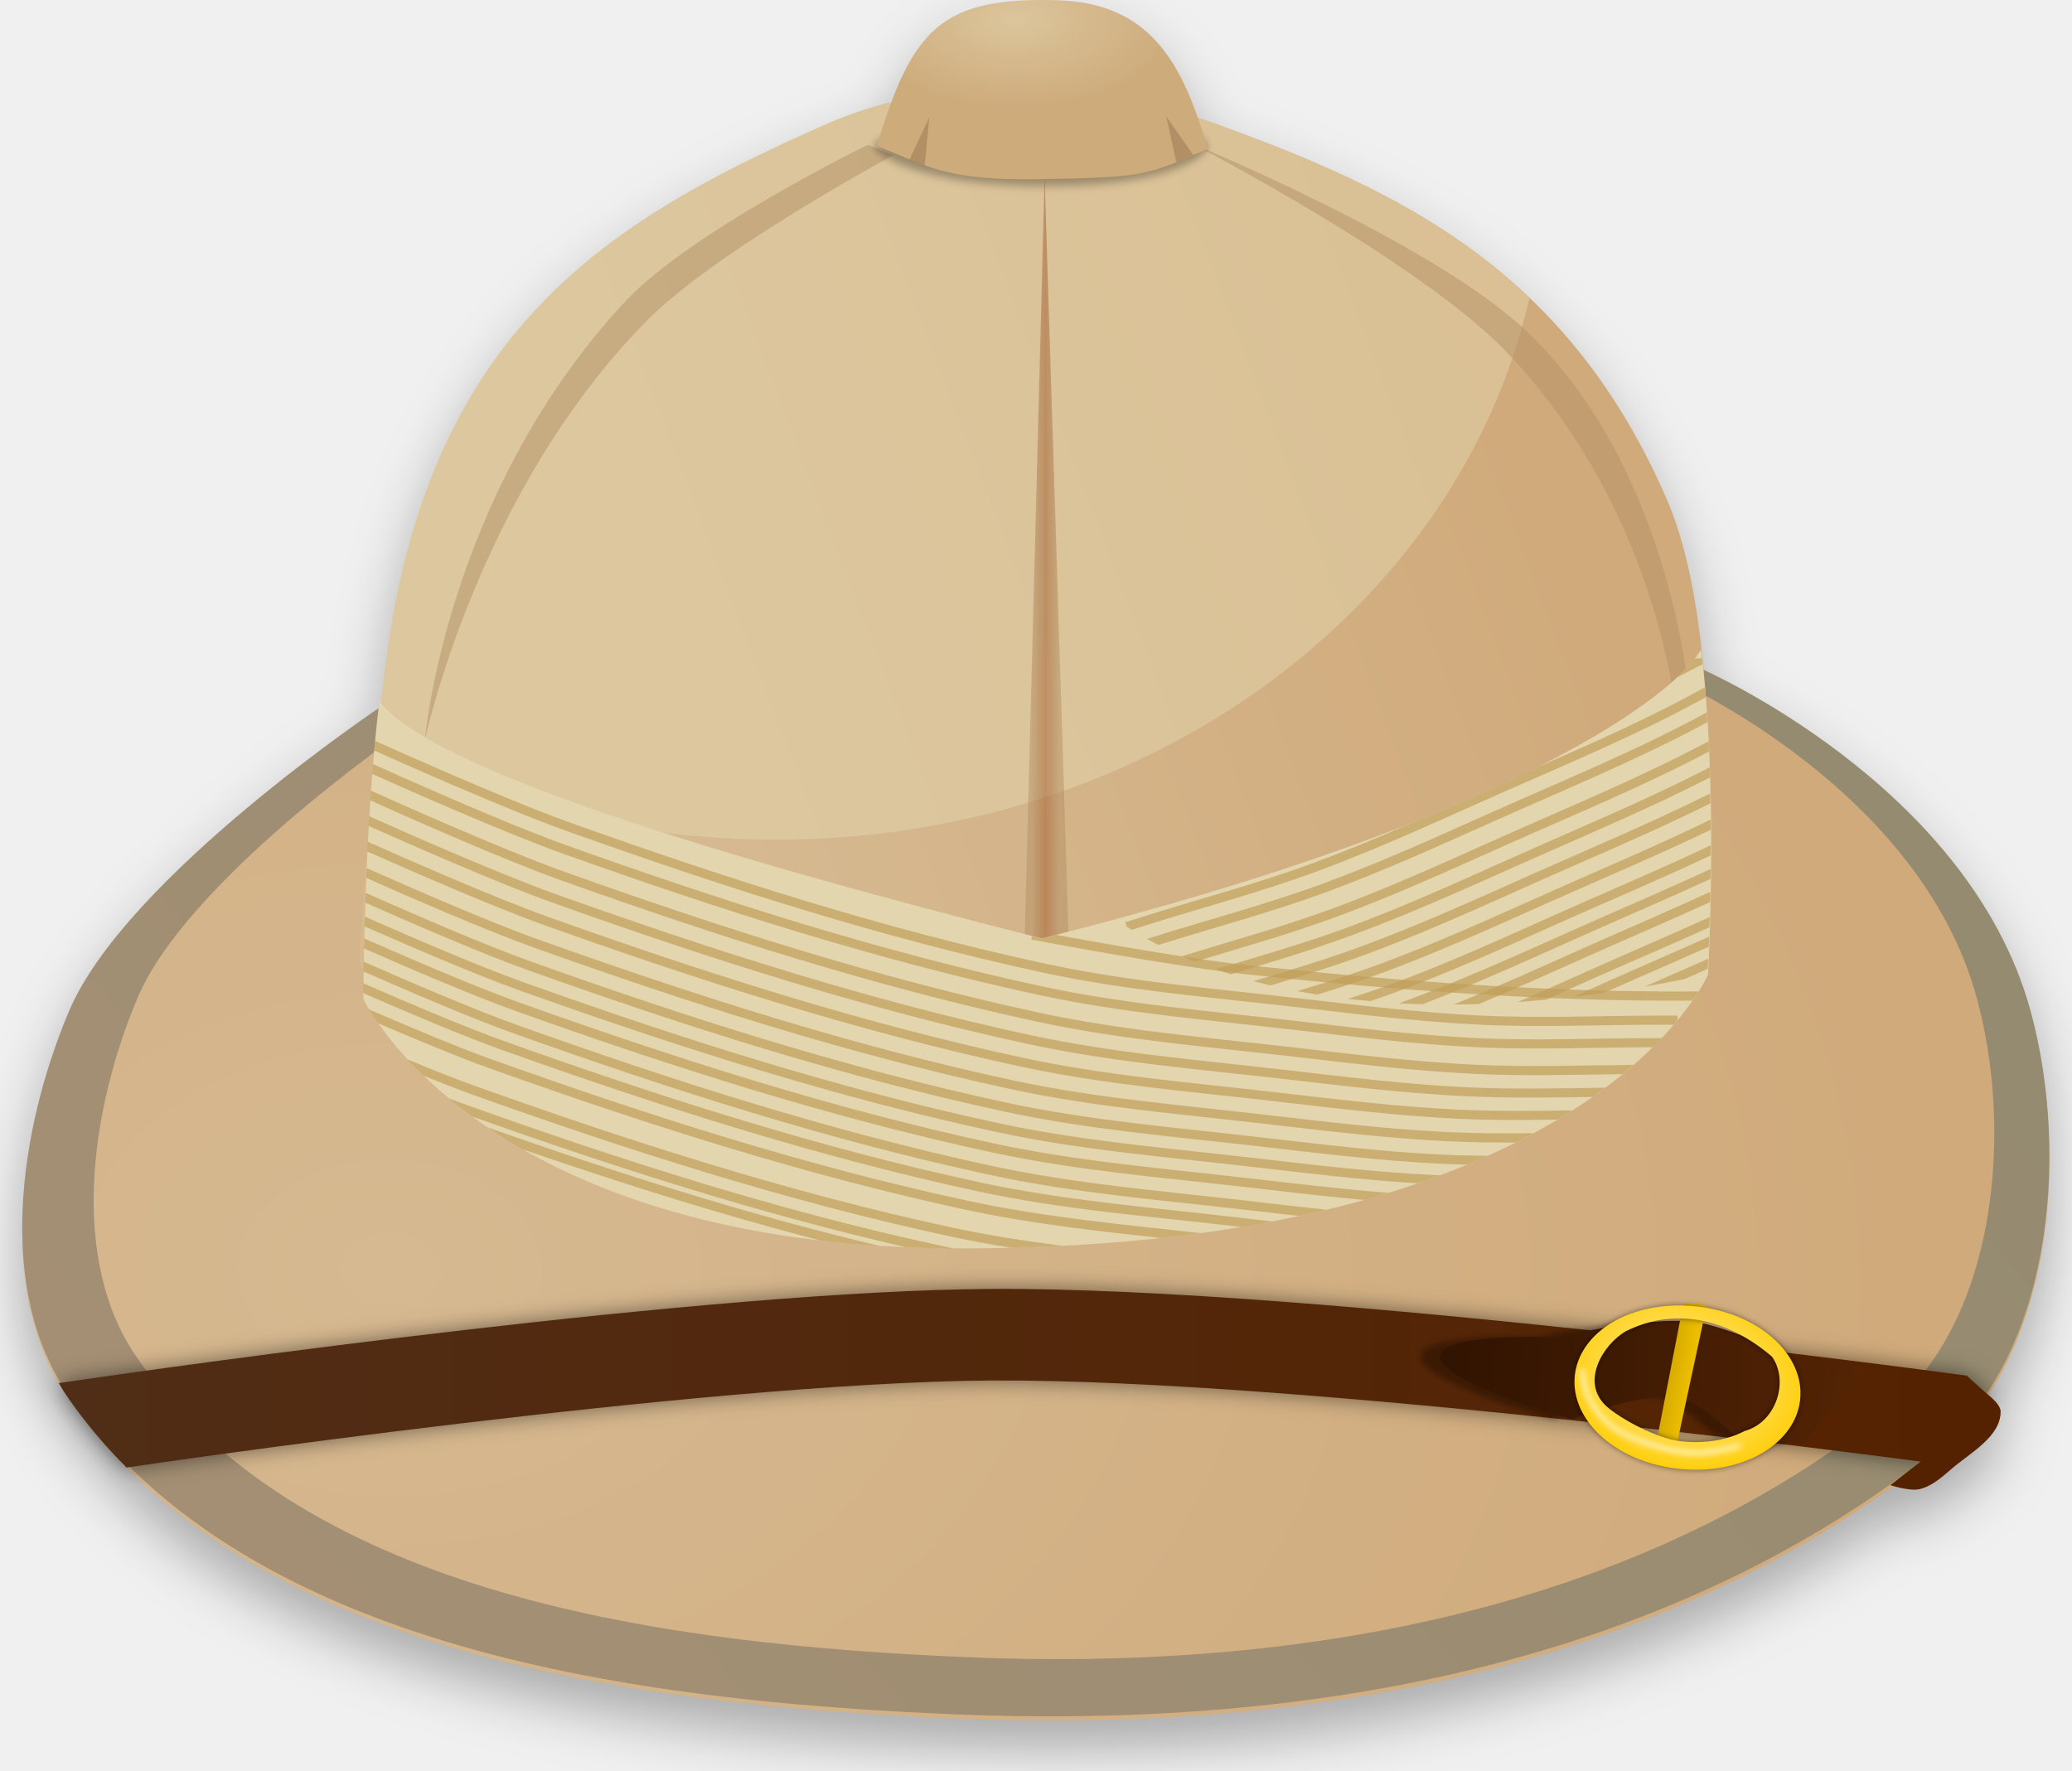
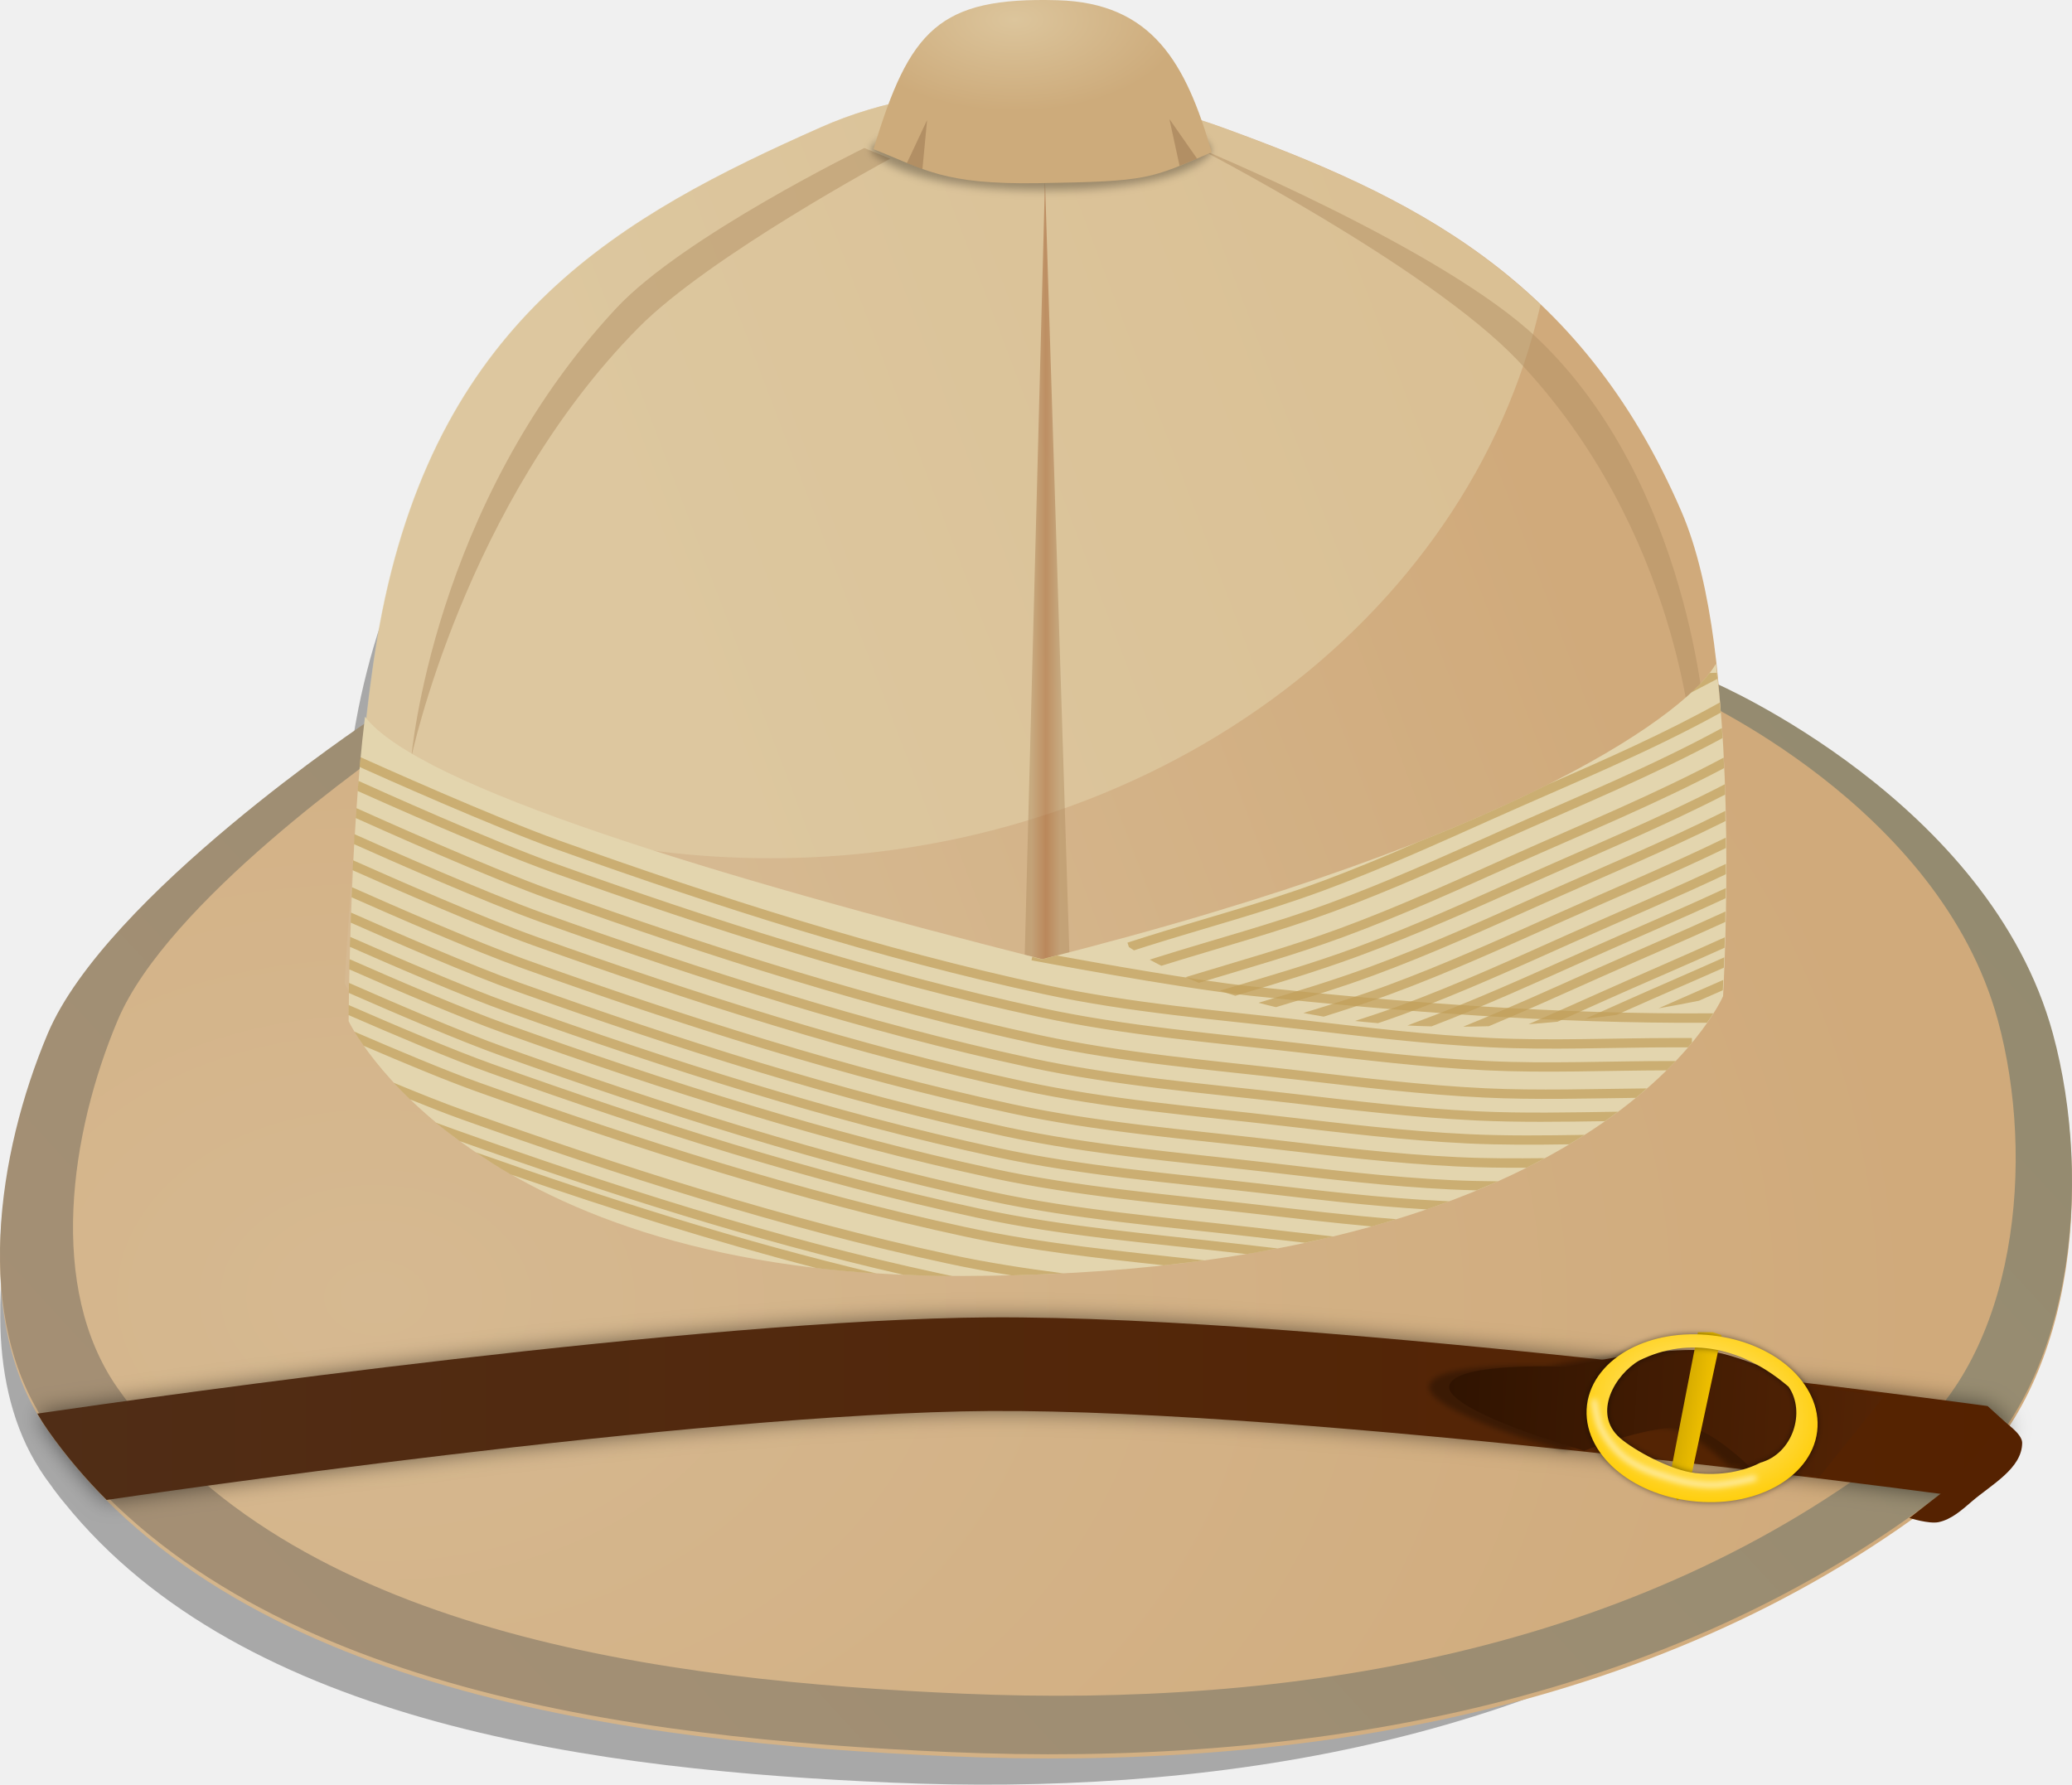
- <svg xmlns="http://www.w3.org/2000/svg" id="svg26454" viewBox="0 0 125.91 107.585" version="1.1" width="125.91" height="107.585">
+ <svg xmlns="http://www.w3.org/2000/svg" id="svg26454" viewBox="0 0 256 220.528" version="1.1" width="256" height="220.528">
  <defs id="defs26456">
    <radialGradient id="radialGradient9905" gradientUnits="userSpaceOnUse" cx="1106" cy="255.61" r="222.36" gradientTransform="matrix(1.5,0.024859,-0.018059,1.0897,-548.39,-65.481)">
      <stop id="stop3003" style="stop-color:#d6b991" offset="0" />
      <stop id="stop3005" style="stop-color:#d0aa7b" offset="1" />
    </radialGradient>
    <linearGradient id="linearGradient9907" y2="11.74" gradientUnits="userSpaceOnUse" y1="349.66" x2="1421.3" x1="1053.9">
      <stop id="stop3939" style="stop-color:#a69075" offset="0" />
      <stop id="stop3941" style="stop-color:#918a6f" offset="1" />
    </linearGradient>
    <linearGradient id="linearGradient9909" y2="169.04" gradientUnits="userSpaceOnUse" y1="100.9" x2="1189.1" x1="1368.2">
      <stop id="stop3011" style="stop-color:#d0aa7b" offset="0" />
      <stop id="stop3013" style="stop-color:#d6b991" offset="1" />
    </linearGradient>
    <linearGradient id="linearGradient9911" y2="86.593" gradientUnits="userSpaceOnUse" y1="86.593" x2="1252.9" x1="1246.7">
      <stop id="stop3908" style="stop-color:#b28f64" offset="0" />
      <stop id="stop3914" style="stop-color:#a05a2c" offset=".5" />
      <stop id="stop3910" style="stop-color:#b28f64" offset="1" />
    </linearGradient>
    <filter id="filter3889" width="1.039" y="-0.114" x="-0.019" height="1.228" style="color-interpolation-filters:sRGB">
      <feGaussianBlur id="feGaussianBlur3891" stdDeviation="0.426" />
    </filter>
    <radialGradient id="radialGradient9913" gradientUnits="userSpaceOnUse" cx="1243.1" cy="-46.937" r="36.293" gradientTransform="matrix(1,0,0,0.54203,0,-8.4276)">
      <stop id="stop3900" style="stop-color:#dcc59c" offset="0" />
      <stop id="stop3898" style="stop-color:#cdab7b" offset="1" />
    </radialGradient>
    <filter id="filter4153" width="1.026" y="-0.142" x="-0.013" height="1.283" style="color-interpolation-filters:sRGB">
      <feGaussianBlur id="feGaussianBlur4155" stdDeviation="2.313" />
    </filter>
    <linearGradient id="linearGradient9915" y2="264.31" gradientUnits="userSpaceOnUse" y1="264.31" x2="1456.6" x1="1033.3">
      <stop id="stop4094" style="stop-color:#502d16" offset="0" />
      <stop id="stop4096" style="stop-color:#520" offset="1" />
    </linearGradient>
    <filter id="filter4171" style="color-interpolation-filters:sRGB">
      <feGaussianBlur id="feGaussianBlur4173" stdDeviation="0.603" />
    </filter>
    <linearGradient id="linearGradient9917" y2="264.32" gradientUnits="userSpaceOnUse" y1="258.2" x2="1429.6" x1="1323.4">
      <stop id="stop4110" style="stop-color:#2b1100" offset="0" />
      <stop id="stop4108" style="stop-color:#542405" offset="1" />
    </linearGradient>
    <linearGradient id="linearGradient9919" y2="265.96" gradientUnits="userSpaceOnUse" y1="264.38" x2="1394.8" x1="1385.9">
      <stop id="stop4135" style="stop-color:#d4aa00" offset="0" />
      <stop id="stop4137" style="stop-color:#fc0" offset="1" />
    </linearGradient>
    <filter id="filter4179" style="color-interpolation-filters:sRGB">
      <feGaussianBlur id="feGaussianBlur4181" stdDeviation="0.642" />
    </filter>
    <radialGradient id="radialGradient9921" gradientUnits="userSpaceOnUse" cx="1390" cy="263.75" r="24.796" gradientTransform="matrix(1.1594,0.18253,-0.13458,0.85484,-186.12,-214.72)">
      <stop id="stop4145" style="stop-color:#fea" offset="0" />
      <stop id="stop4143" style="stop-color:#fc0" offset="1" />
    </radialGradient>
    <filter id="filter4209" style="color-interpolation-filters:sRGB">
      <feGaussianBlur id="feGaussianBlur4211" stdDeviation="0.68" />
    </filter>
-     <linearGradient id="linearGradient30381">
-       <stop id="stop30383" style="stop-color:#820201" offset="0" />
-       <stop id="stop30393" style="stop-color:#f5c33c" offset=".21" />
-       <stop id="stop30391" style="stop-color:#f2da82" offset=".343" />
-       <stop id="stop30389" style="stop-color:#d87a06" offset=".5" />
-       <stop id="stop30395" style="stop-color:#ec950e" offset=".66" />
-       <stop id="stop30385" style="stop-color:#ee970f" offset="1" />
-     </linearGradient>
-     <linearGradient id="linearGradient29584">
-       <stop id="stop29586" style="stop-color:#c47940" offset="0" />
-       <stop id="stop29594" style="stop-color:#f7db4b" offset=".143" />
-       <stop id="stop29600" style="stop-color:#f7db4b" offset=".538" />
-       <stop id="stop29596" style="stop-color:#fff6d5" offset=".607" />
-       <stop id="stop29602" style="stop-color:#f7db4b" offset=".755" />
-       <stop id="stop29598" style="stop-color:#f3d75b" offset=".902" />
-       <stop id="stop29588" style="stop-color:#efd36b" offset="1" />
-     </linearGradient>
-     <filter style="color-interpolation-filters:sRGB" id="filter1107" x="-0.033" width="1.067" y="-0.039" height="1.078">
-       <feGaussianBlur stdDeviation="6.166" id="feGaussianBlur1109" />
-     </filter>
  </defs>
-   <g transform="matrix(0.2769913,0,0,0.2769913,-405.8337,13.20153)" id="g4376">
-     <path d="m 1692.5,-41.656 c -18.442,0.237 -25.544,5.872 -31.719,22.344 -0.073,0.018 -0.146,0.044 -0.219,0.062 -0.546,0.137 -1.082,0.291 -1.625,0.438 -1.642,0.442 -3.268,0.907 -4.875,1.438 -0.156,0.051 -0.313,0.104 -0.469,0.156 -0.116,0.039 -0.228,0.086 -0.344,0.125 -0.696,0.237 -1.373,0.496 -2.062,0.75 -0.82,0.303 -1.66,0.61 -2.469,0.938 -0.021,0.009 -0.041,0.023 -0.063,0.031 -0.051,0.021 -0.105,0.042 -0.156,0.062 -0.779,0.318 -1.544,0.628 -2.312,0.969 -6.679,2.963 -13.259,6.006 -19.656,9.25 -2.559,1.298 -5.099,2.624 -7.594,4 -1.248,0.688 -2.489,1.383 -3.719,2.094 -3.681,2.13 -7.286,4.401 -10.781,6.781 -5.839,3.974 -11.404,8.341 -16.594,13.25 -3.113,2.946 -6.075,6.069 -8.906,9.438 -0.944,1.123 -1.871,2.263 -2.781,3.438 -0.915,1.181 -1.808,2.39 -2.687,3.625 -0.875,1.228 -1.725,2.465 -2.563,3.75 V 41.313 c -0.833,1.278 -1.673,2.57 -2.469,3.906 v 0.031 c -0.795,1.336 -1.588,2.697 -2.344,4.094 v 0.031 c -0.756,1.397 -1.503,2.821 -2.219,4.281 v 0.031 c -0.715,1.46 -1.42,2.943 -2.094,4.469 -1.021,2.31 -1.985,4.69 -2.906,7.156 -0.612,1.638 -1.183,3.291 -1.75,5 v 0.031 c -0.28,0.846 -0.575,1.699 -0.844,2.562 v 0.031 c -0.54,1.737 -1.069,3.501 -1.562,5.312 v 0.031 c -0.989,3.635 -1.895,7.426 -2.688,11.375 v 0.031 c -0.882,4.4 -1.668,9.599 -2.406,15.156 -0.334,2.501 -0.663,5.064 -0.969,7.688 -0.092,-0.113 -0.194,-0.231 -0.281,-0.344 -0.063,0.508 -0.127,1.047 -0.188,1.562 -5.934,4.021 -56.121,38.611 -67.875,66.469 -6.143,14.56 -10.47,32.132 -10.219,48.812 0.061,11.776 2.36,23.154 7.906,32.75 0.249,0.432 0.52,0.859 0.781,1.281 0.04,0.064 0.085,0.124 0.125,0.188 0.076,0.122 0.141,0.254 0.219,0.375 0.385,0.603 0.775,1.194 1.188,1.781 0.558,0.794 1.142,1.568 1.719,2.344 0.05,0.067 0.075,0.152 0.125,0.219 0.07,0.094 0.148,0.187 0.219,0.281 0.465,0.618 0.93,1.238 1.406,1.844 0.122,0.156 0.252,0.314 0.375,0.469 0.193,0.243 0.399,0.477 0.594,0.719 41.141,51.073 123.13,61.22 189.25,64.062 70.741,3.042 146.56,-8.079 206.56,-50.938 1.258,0.351 4.022,1.02 5.594,0.688 2.759,-0.583 5.05,-2.661 7.188,-4.5 4.178,-3.594 10.739,-7.02 10.75,-12.531 0,-1.261 -1.563,-2.751 -2.688,-3.656 9.336,-14.36 13.387,-33.218 13.375,-51.719 0.074,-11.31 -1.379,-22.499 -4.094,-32.469 -13.058,-47.953 -67.479,-73.008 -71.812,-74.938 -1.242,-13.627 -3.63,-27.074 -7.969,-37.125 -8.176,-18.941 -18.432,-33.211 -30.187,-44.438 -0.971,-0.928 -1.947,-1.832 -2.938,-2.719 -0.259,-0.232 -0.521,-0.458 -0.781,-0.688 -0.75,-0.66 -1.49,-1.3 -2.25,-1.938 -0.517,-0.434 -1.04,-0.857 -1.562,-1.281 -0.192,-0.156 -0.401,-0.283 -0.594,-0.438 -3.413,-2.737 -6.924,-5.295 -10.531,-7.656 -1.086,-0.711 -2.179,-1.413 -3.281,-2.094 -0.562,-0.347 -1.121,-0.692 -1.687,-1.031 -0.549,-0.329 -1.104,-0.646 -1.656,-0.969 -0.846,-0.494 -1.708,-0.99 -2.562,-1.469 -0.28,-0.157 -0.562,-0.313 -0.844,-0.469 -0.208,-0.115 -0.416,-0.23 -0.625,-0.344 -2.074,-1.134 -4.16,-2.225 -6.281,-3.281 -0.776,-0.386 -1.562,-0.779 -2.344,-1.156 -0.392,-0.189 -0.794,-0.376 -1.187,-0.562 -0.596,-0.283 -1.182,-0.566 -1.781,-0.844 -0.127,-0.059 -0.248,-0.129 -0.375,-0.188 -2.842,-1.311 -5.718,-2.536 -8.625,-3.75 -1.207,-0.504 -2.408,-1.009 -3.625,-1.5 -0.311,-0.125 -0.626,-0.251 -0.938,-0.375 -1.625,-0.649 -3.265,-1.276 -4.906,-1.906 -1.449,-0.556 -2.914,-1.112 -4.375,-1.656 -1.562,-0.582 -3.145,-1.179 -4.719,-1.75 -0.895,-0.325 -1.78,-0.63 -2.688,-0.938 -0.514,-0.174 -1.044,-0.332 -1.562,-0.5 -5.354,-15.323 -13.077,-25.342 -30.938,-25.844 -1.589,-0.045 -3.117,-0.05 -4.562,-0.031 z" style="display:inline;opacity:0.3;fill:#000000;filter:url(#filter1107)" id="path4258" />
-     <g transform="translate(444.72,-9.5865)" id="g4213">
+   <g transform="matrix(0.5397468,0,0,0.5397468,-793.4446,39.27338)" id="g4376">
+     <path d="m 1692.5,-41.656 c -18.442,0.237 -25.544,5.872 -31.719,22.344 -0.073,0.018 -0.146,0.044 -0.219,0.062 -0.546,0.137 -1.082,0.291 -1.625,0.438 -1.642,0.442 -3.268,0.907 -4.875,1.438 -0.156,0.051 -0.313,0.104 -0.469,0.156 -0.116,0.039 -0.228,0.086 -0.344,0.125 -0.696,0.237 -1.373,0.496 -2.062,0.75 -0.82,0.303 -1.66,0.61 -2.469,0.938 -0.021,0.009 -0.041,0.023 -0.063,0.031 -0.051,0.021 -0.105,0.042 -0.156,0.062 -0.779,0.318 -1.544,0.628 -2.312,0.969 -6.679,2.963 -13.259,6.006 -19.656,9.25 -2.559,1.298 -5.099,2.624 -7.594,4 -1.248,0.688 -2.489,1.383 -3.719,2.094 -3.681,2.13 -7.286,4.401 -10.781,6.781 -5.839,3.974 -11.404,8.341 -16.594,13.25 -3.113,2.946 -6.075,6.069 -8.906,9.438 -0.944,1.123 -1.871,2.263 -2.781,3.438 -0.915,1.181 -1.808,2.39 -2.687,3.625 -0.875,1.228 -1.725,2.465 -2.563,3.75 V 41.313 c -0.833,1.278 -1.673,2.57 -2.469,3.906 v 0.031 c -0.795,1.336 -1.588,2.697 -2.344,4.094 v 0.031 c -0.756,1.397 -1.503,2.821 -2.219,4.281 v 0.031 c -0.715,1.46 -1.42,2.943 -2.094,4.469 -1.021,2.31 -1.985,4.69 -2.906,7.156 -0.612,1.638 -1.183,3.291 -1.75,5 v 0.031 c -0.28,0.846 -0.575,1.699 -0.844,2.562 v 0.031 c -0.54,1.737 -1.069,3.501 -1.562,5.312 v 0.031 c -0.989,3.635 -1.895,7.426 -2.688,11.375 v 0.031 c -0.882,4.4 -1.668,9.599 -2.406,15.156 -0.334,2.501 -0.663,5.064 -0.969,7.688 -0.092,-0.113 -0.194,-0.231 -0.281,-0.344 -0.063,0.508 -0.127,1.047 -0.188,1.562 -5.934,4.021 -56.121,38.611 -67.875,66.469 -6.143,14.56 -10.47,32.132 -10.219,48.812 0.061,11.776 2.36,23.154 7.906,32.75 0.249,0.432 0.52,0.859 0.781,1.281 0.04,0.064 0.085,0.124 0.125,0.188 0.076,0.122 0.141,0.254 0.219,0.375 0.385,0.603 0.775,1.194 1.188,1.781 0.558,0.794 1.142,1.568 1.719,2.344 0.05,0.067 0.075,0.152 0.125,0.219 0.07,0.094 0.148,0.187 0.219,0.281 0.465,0.618 0.93,1.238 1.406,1.844 0.122,0.156 0.252,0.314 0.375,0.469 0.193,0.243 0.399,0.477 0.594,0.719 41.141,51.073 123.13,61.22 189.25,64.062 70.741,3.042 146.56,-8.079 206.56,-50.938 1.258,0.351 4.022,1.02 5.594,0.688 2.759,-0.583 5.05,-2.661 7.188,-4.5 4.178,-3.594 10.739,-7.02 10.75,-12.531 0,-1.261 -1.563,-2.751 -2.688,-3.656 9.336,-14.36 13.387,-33.218 13.375,-51.719 0.074,-11.31 -1.379,-22.499 -4.094,-32.469 -13.058,-47.953 -67.479,-73.008 -71.812,-74.938 -1.242,-13.627 -3.63,-27.074 -7.969,-37.125 -8.176,-18.941 -18.432,-33.211 -30.187,-44.438 -0.971,-0.928 -1.947,-1.832 -2.938,-2.719 -0.259,-0.232 -0.521,-0.458 -0.781,-0.688 -0.75,-0.66 -1.49,-1.3 -2.25,-1.938 -0.517,-0.434 -1.04,-0.857 -1.562,-1.281 -0.192,-0.156 -0.401,-0.283 -0.594,-0.438 -3.413,-2.737 -6.924,-5.295 -10.531,-7.656 -1.086,-0.711 -2.179,-1.413 -3.281,-2.094 -0.562,-0.347 -1.121,-0.692 -1.687,-1.031 -0.549,-0.329 -1.104,-0.646 -1.656,-0.969 -0.846,-0.494 -1.708,-0.99 -2.562,-1.469 -0.28,-0.157 -0.562,-0.313 -0.844,-0.469 -0.208,-0.115 -0.416,-0.23 -0.625,-0.344 -2.074,-1.134 -4.16,-2.225 -6.281,-3.281 -0.776,-0.386 -1.562,-0.779 -2.344,-1.156 -0.392,-0.189 -0.794,-0.376 -1.187,-0.562 -0.596,-0.283 -1.182,-0.566 -1.781,-0.844 -0.127,-0.059 -0.248,-0.129 -0.375,-0.188 -2.842,-1.311 -5.718,-2.536 -8.625,-3.75 -1.207,-0.504 -2.408,-1.009 -3.625,-1.5 -0.311,-0.125 -0.626,-0.251 -0.938,-0.375 -1.625,-0.649 -3.265,-1.276 -4.906,-1.906 -1.449,-0.556 -2.914,-1.112 -4.375,-1.656 -1.562,-0.582 -3.145,-1.179 -4.719,-1.75 -0.895,-0.325 -1.78,-0.63 -2.688,-0.938 -0.514,-0.174 -1.044,-0.332 -1.562,-0.5 -5.354,-15.323 -13.077,-25.342 -30.938,-25.844 -1.589,-0.045 -3.117,-0.05 -4.562,-0.031 z" style="display:inline;opacity:0.3;fill:#000000" id="path4258" />
+     <g transform="matrix(1.0665,0,0,1.0665,376.5372,-32.15676)" id="g4213">
      <path style="fill:url(#radialGradient9905)" d="m 1104.6,117.47 c 0,0 -56.551,37.648 -69.04,67.246 -10.922,25.884 -16.143,61.289 0,84.282 39.439,56.174 125.1,66.988 193.67,69.936 74.168,3.189 153.94,-9.181 215.19,-57.384 25.983,-20.45 30.206,-64.931 21.519,-96.835 -13.596,-49.93 -72.626,-75.316 -72.626,-75.316 z" id="path2987" />
      <path style="fill:url(#linearGradient9907)" d="m 1393.3,108.5 -6.719,0.188 -0.188,1.75 c 2.039,0.892 55.214,24.547 67.719,70.469 8.146,29.914 4.175,71.638 -20.188,90.812 -57.424,45.196 -132.21,56.771 -201.75,53.781 -64.296,-2.764 -144.61,-12.892 -181.59,-65.562 -15.136,-21.559 -10.24,-54.762 0,-79.031 10.657,-25.258 55.082,-56.444 63.062,-61.906 -0.955,-0.864 -1.909,-1.699 -2.906,-2.594 l -6.156,0.156 c 0,0 -56.542,37.651 -69.031,67.25 -10.922,25.884 -16.143,61.288 0,84.281 39.439,56.174 125.08,66.989 193.66,69.938 74.168,3.189 153.98,-9.173 215.22,-57.375 25.983,-20.45 30.188,-64.94 21.5,-96.844 -13.596,-49.93 -72.625,-75.312 -72.625,-75.312 z" id="path2991" />
      <path style="fill:url(#linearGradient9909)" d="m 1099.3,173.06 c 0,0 25.998,54.907 131.8,54.694 137.72,-0.278 163.18,-60.073 163.18,-60.073 0,0 5.496,-64.511 -8.069,-95.938 -21.783,-50.464 -58.342,-67.863 -98.628,-82.489 -26.969,-9.791 -59.849,-11.636 -86.075,0 -42.745,18.964 -81.429,40.653 -94.145,104.01 -5.261,26.213 -8.07,79.799 -8.07,79.799 z" id="path2989" />
      <path d="m 1241.4,-18.781 c -13.923,0.1 -27.675,2.577 -39.969,8.031 -42.745,18.964 -81.44,40.645 -94.156,104 -1.704,8.492 -3.135,19.859 -4.312,31.344 25.553,13.692 55.589,21.562 87.719,21.562 81.747,0 149.88,-51.072 165.28,-118.84 -19.57,-18.703 -43.29,-28.921 -68.469,-38.062 -14.327,-5.202 -30.314,-8.145 -46.094,-8.031 z" style="color:#000000;opacity:0.5;fill:#e3d5ae" id="path3044" />
      <path style="opacity:0.5;fill:url(#linearGradient9911)" d="m 1249.6,0.742 -4.483,171.25 9.863,-0.897 z" id="path3019" />
      <path style="opacity:0.5;fill:#b28f64" d="m 1113.6,124.46 c 0,0 4.559,-54.07 43.965,-96.353 14.408,-15.46 53.25,-34.409 53.25,-34.409 l 5.559,2.295 c 0,0 -38.763,20.847 -54.016,36.263 -37.284,37.684 -48.759,92.204 -48.759,92.204 z" id="path3021" />
      <path d="m 1281.9,-6.57 c 0,0 53.209,21.829 73.523,41.244 32.655,31.211 35.865,82.489 35.865,82.489 l -2.69,5.38 c 0,0 -2.652,-46.708 -37.658,-83.385 -19.058,-19.968 -69.04,-45.727 -69.04,-45.727 z" style="opacity:0.5;fill:#b28f64" id="path3023" />
      <path d="m 1393.6,104.41 c -5.218,9.489 -40.026,37.163 -144.61,63.416 -70.091,-17.769 -133.68,-36.926 -145.34,-52.041 -3.321,26.949 -3.509,65.353 -3.509,65.353 0,0 26.008,54.901 131.81,54.688 137.72,-0.278 163.19,-60.062 163.19,-60.062 0,0 2.36,-40.289 -1.54,-71.353 z" style="fill:#e3d5ae" id="path3033" />
      <path transform="matrix(1.4065,0,0,2.2,-426.74,45.081)" d="m 1217.5,-23.133 c -2.39,2.068 -10.432,3.872 -25.659,3.872 -15.227,0 -23.906,-1.905 -26.934,-3.974 5.259,-2.476 10.75,-4.992 25.977,-4.992 15.227,0 24.224,2.619 26.615,5.094 z" style="color:#000000;opacity:0.3;fill:#000000;filter:url(#filter3889)" id="path3066" />
      <path style="fill:url(#radialGradient9913)" d="m 1212.8,-6.057 c 11.082,4.399 15.048,7.626 35.343,7.305 23.855,-0.378 23.878,-0.897 37.243,-6.635 -5.521,-19.104 -12.707,-32.066 -33.091,-32.638 -25.429,-0.714 -31.764,6.317 -39.495,31.968 z" id="path3042" />
      <path d="m 1224.3,-12.312 -4.344,9.25 c 1.123,0.46 2.219,0.881 3.344,1.281 l 1,-10.531 z" style="opacity:0.5;fill:#98734e" id="path3051" />
      <path d="m 1276.3,-12.531 2.187,10.062 c 1.131,-0.454 2.393,-0.979 3.75,-1.562 l -5.937,-8.5 z" style="opacity:0.5;fill:#98734e" id="path3053" />
      <path d="m 1102.7,124.47 c -0.066,0.7 -0.156,1.387 -0.219,2.094 4.302,1.936 28.5,12.764 42.188,17.656 34.274,12.25 69.094,23.454 104.72,31.125 18.436,3.97 37.285,5.438 55.906,7.594 13.281,1.537 26.591,3.175 40,3.812 13.151,0.625 26.273,0 39.344,0 h 2.969 c 0.291,-0.34 0.572,-0.672 0.844,-1 v -1 h -3.813 c -13.134,0 -26.225,0.619 -39.25,0 -13.309,-0.632 -26.585,-2.243 -39.875,-3.781 -18.668,-2.161 -37.425,-3.661 -55.687,-7.594 -35.496,-7.644 -70.268,-18.796 -104.5,-31.031 -13.987,-4.999 -39.775,-16.59 -42.625,-17.875 z m -0.438,5.094 c -0.059,0.724 -0.132,1.429 -0.187,2.156 5.264,2.367 28.373,12.678 41.687,17.438 34.274,12.25 69.094,23.422 104.72,31.094 18.435,3.97 37.285,5.47 55.906,7.625 13.281,1.537 26.591,3.175 40,3.812 12.9,0.613 25.801,0.023 38.625,0 0.686,-0.677 1.351,-1.349 1.969,-2 h -1.219 c -13.134,0 -26.256,0.619 -39.281,0 -13.31,-0.632 -26.585,-2.243 -39.875,-3.781 -18.669,-2.161 -37.425,-3.661 -55.688,-7.594 -35.496,-7.644 -70.268,-18.796 -104.5,-31.031 -13.628,-4.871 -38.217,-15.941 -42.156,-17.719 z m -0.437,5.844 c -0.049,0.707 -0.11,1.418 -0.156,2.125 5.37,2.417 28.382,12.724 41.656,17.469 34.273,12.25 69.094,23.422 104.72,31.094 18.435,3.97 37.285,5.47 55.906,7.625 13.281,1.537 26.591,3.175 40,3.812 10.848,0.515 21.673,0.196 32.469,0.062 0.829,-0.679 1.581,-1.366 2.344,-2.031 -11.614,0.104 -23.193,0.516 -34.719,-0.031 -13.31,-0.632 -26.585,-2.274 -39.875,-3.812 -18.669,-2.161 -37.425,-3.661 -55.688,-7.594 -35.496,-7.644 -70.268,-18.796 -104.5,-31.031 -13.628,-4.871 -38.217,-15.914 -42.156,-17.688 z m -0.4,5.6 c -0.042,0.714 -0.085,1.415 -0.125,2.125 7.643,3.418 28.052,12.444 40.187,16.781 34.274,12.25 69.126,23.454 104.75,31.125 18.436,3.97 37.254,5.47 55.875,7.625 13.281,1.537 26.591,3.144 40,3.781 9.227,0.438 18.457,0.292 27.656,0.156 0.971,-0.68 1.909,-1.357 2.812,-2.031 -10.147,0.143 -20.265,0.385 -30.344,-0.094 -13.309,-0.632 -26.585,-2.274 -39.875,-3.812 -18.668,-2.161 -37.456,-3.661 -55.719,-7.594 -35.496,-7.644 -70.236,-18.796 -104.47,-31.031 -12.506,-4.47 -34.066,-14.039 -40.75,-17.031 z m -0.313,5.594 c -0.036,0.708 -0.091,1.425 -0.125,2.125 8.936,3.971 27.591,12.148 38.719,16.125 34.274,12.25 69.094,23.422 104.72,31.094 18.435,3.97 37.285,5.47 55.906,7.625 13.281,1.537 26.591,3.175 40,3.812 7.264,0.345 14.507,0.289 21.75,0.188 1.138,-0.68 2.246,-1.35 3.312,-2.031 -8.344,0.13 -16.673,0.238 -24.969,-0.156 -13.31,-0.632 -26.585,-2.243 -39.875,-3.781 -18.669,-2.161 -37.425,-3.661 -55.688,-7.594 -35.496,-7.644 -70.267,-18.796 -104.5,-31.031 -11.362,-4.061 -30.742,-12.584 -39.25,-16.375 z m -0.25,5.781 c -0.031,0.728 -0.065,1.442 -0.094,2.156 9.429,4.178 26.21,11.505 36.688,15.25 34.274,12.25 69.126,23.422 104.75,31.094 18.435,3.97 37.254,5.47 55.875,7.625 13.281,1.537 26.591,3.175 40,3.812 4.952,0.235 9.895,0.3 14.844,0.281 1.36,-0.682 2.658,-1.372 3.937,-2.062 -6.247,0.067 -12.476,0.076 -18.687,-0.219 -13.31,-0.632 -26.585,-2.243 -39.875,-3.781 -18.669,-2.161 -37.425,-3.661 -55.688,-7.594 -35.496,-7.644 -70.236,-18.796 -104.47,-31.031 -10.564,-3.776 -27.993,-11.407 -37.281,-15.531 z m -0.219,5.438 c -0.027,0.751 -0.038,1.428 -0.062,2.156 9.612,4.258 25.432,11.14 35.531,14.75 34.274,12.25 69.126,23.422 104.75,31.094 18.436,3.97 37.254,5.47 55.875,7.625 13.281,1.537 26.591,3.175 40,3.812 1.831,0.087 3.669,0.144 5.5,0.188 1.56,-0.647 3.089,-1.275 4.563,-1.938 -3.33,-0.028 -6.65,-0.092 -9.969,-0.25 -13.31,-0.632 -26.585,-2.274 -39.875,-3.812 -18.669,-2.161 -37.425,-3.661 -55.688,-7.594 -35.496,-7.644 -70.236,-18.764 -104.47,-31 -10.203,-3.647 -26.644,-10.817 -36.156,-15.031 z m -0.156,5.219 c -0.021,0.711 -0.075,1.444 -0.094,2.125 9.754,4.293 24.36,10.608 33.938,14.031 34.274,12.25 69.094,23.422 104.72,31.094 18.435,3.97 37.285,5.47 55.906,7.625 12.137,1.405 24.293,2.893 36.531,3.625 1.662,-0.571 3.295,-1.159 4.875,-1.75 -0.439,-0.018 -0.874,-0.042 -1.312,-0.062 -13.31,-0.632 -26.585,-2.243 -39.875,-3.781 -18.669,-2.161 -37.425,-3.661 -55.688,-7.594 -35.496,-7.644 -70.267,-18.796 -104.5,-31.031 -9.68,-3.46 -24.8,-10.003 -34.5,-14.281 z m 151.66,4 c -1.07,0.273 -2.102,0.54 -3.188,0.812 -0.701,-0.178 -1.394,-0.353 -2.094,-0.531 l -0.156,0.75 c 0,0 31.1,5.906 46.938,7.594 32.53,3.467 65.284,5.995 98.031,5.812 0.521,-0.748 0.986,-1.413 1.375,-2.031 -33.096,0.265 -66.241,-2.27 -99.188,-5.781 -11.761,-1.254 -32.281,-4.896 -41.719,-6.625 z m -151.81,0.781 c -0.021,0.826 -0.045,1.422 -0.062,2.188 9.761,4.301 23.83,10.354 33.156,13.688 34.273,12.25 69.125,23.422 104.75,31.094 18.435,3.97 37.254,5.47 55.875,7.625 8.548,0.989 17.097,2.002 25.687,2.781 1.808,-0.506 3.555,-1.032 5.281,-1.562 -10.255,-0.799 -20.5,-2.032 -30.75,-3.219 -18.669,-2.161 -37.425,-3.661 -55.688,-7.594 -35.496,-7.644 -70.236,-18.796 -104.47,-31.031 -9.442,-3.375 -24.03,-9.679 -33.781,-13.969 z m -0.125,5.094 c -0.015,0.796 -0.02,1.464 -0.031,2.156 9.768,4.287 23.601,10.239 32.812,13.531 34.274,12.25 69.094,23.454 104.72,31.125 18.435,3.97 37.285,5.47 55.906,7.625 3.924,0.454 7.851,0.9 11.781,1.344 2.072,-0.446 4.112,-0.866 6.094,-1.344 -5.883,-0.625 -11.772,-1.319 -17.656,-2 -18.669,-2.161 -37.425,-3.661 -55.688,-7.594 -35.496,-7.644 -70.268,-18.796 -104.5,-31.031 -9.34,-3.338 -23.685,-9.522 -33.438,-13.812 z m -0.062,4.75 c -0.01,0.797 -0.029,1.832 -0.031,2.156 9.571,4.173 21.828,9.387 30.188,12.375 34.273,12.25 69.094,23.454 104.72,31.125 18.435,3.97 37.285,5.438 55.906,7.594 0.635,0.073 1.271,0.145 1.906,0.219 2.282,-0.381 4.502,-0.799 6.688,-1.219 -2.79,-0.32 -5.584,-0.646 -8.375,-0.969 -18.669,-2.161 -37.425,-3.661 -55.688,-7.594 -35.496,-7.644 -70.268,-18.796 -104.5,-31.031 -8.497,-3.037 -21.167,-8.439 -30.812,-12.656 z m 1.219,5.719 c 0.498,0.822 1.159,1.833 2,3.031 8.339,3.578 17.598,7.446 24.219,9.812 34.274,12.25 69.126,23.454 104.75,31.125 14.114,3.039 28.447,4.641 42.75,6.188 2.983,-0.327 5.908,-0.674 8.75,-1.062 -17.137,-1.902 -34.308,-3.486 -51.062,-7.094 -35.496,-7.644 -70.268,-18.796 -104.5,-31.031 -7.275,-2.6 -17.932,-7.088 -26.906,-10.969 z m 8.438,10.969 c 1.065,1.15 2.228,2.332 3.5,3.562 3.891,1.575 7.629,3.052 10.719,4.156 34.274,12.25 69.094,23.422 104.72,31.094 4.527,0.975 9.089,1.808 13.656,2.531 3.787,-0.094 7.486,-0.253 11.094,-0.438 -8.167,-1.051 -16.287,-2.303 -24.312,-4.031 -35.496,-7.644 -70.268,-18.796 -104.5,-31.031 -4.16,-1.487 -9.445,-3.588 -14.875,-5.844 z m 9.062,8.562 c 1.583,1.315 3.301,2.631 5.125,3.969 31.205,11.102 62.904,21.281 95.219,28.688 3.407,0.142 6.909,0.262 10.5,0.281 -0.927,-0.187 -1.857,-0.395 -2.781,-0.594 -35.496,-7.644 -70.236,-18.796 -104.47,-31.031 -1.114,-0.398 -2.338,-0.835 -3.594,-1.312 z m 8.563,6.375 c 2.339,1.586 4.824,3.193 7.531,4.75 21.612,7.459 43.458,14.36 65.594,20.094 4.134,0.479 8.418,0.874 12.875,1.156 -29.117,-6.911 -57.735,-16.045 -86,-26 z" style="color:#000000;text-indent:0;text-transform:none;opacity:0.7;fill:#c09e58" id="path4066" />
      <path d="m 1393.8,106.34 c -0.518,0.028 -1.041,0.034 -1.562,0.062 v 0.031 c -0.945,1.214 -2.256,2.599 -3.938,4.156 2.32,-1.216 4.156,-2.158 5.625,-2.938 -0.048,-0.436 -0.075,-0.879 -0.125,-1.312 z m 0.656,6.375 c -11.892,6.626 -24.397,12.131 -36.938,17.625 -7.749,3.892 -16.946,8.041 -27.781,12.312 -7.06,3.076 -14.168,6.036 -21.375,8.688 -12.238,4.503 -24.91,7.836 -37.438,11.781 l -3.625,1.156 0.312,0.938 c 0.358,0.231 0.714,0.482 1.094,0.719 l 2.812,-0.906 c 12.468,-3.926 25.175,-7.266 37.531,-11.812 12.599,-4.635 24.825,-10.201 37.031,-15.656 16.26,-7.267 32.884,-14.005 48.562,-22.656 -0.059,-0.733 -0.123,-1.459 -0.187,-2.188 z m 0.437,5.5 c -15.212,8.286 -31.371,14.858 -47.281,21.969 -12.214,5.459 -24.401,10.993 -36.906,15.594 -12.238,4.502 -24.941,7.836 -37.469,11.781 l -1.156,0.375 c 0.784,0.435 1.642,0.873 2.5,1.312 12.239,-3.83 24.692,-7.134 36.812,-11.594 12.598,-4.635 24.825,-10.201 37.031,-15.656 15.582,-6.964 31.496,-13.479 46.594,-21.625 -0.045,-0.72 -0.075,-1.437 -0.125,-2.156 z m 0.375,6.344 c -14.687,7.838 -30.211,14.198 -45.5,21.031 -12.214,5.459 -24.37,11.024 -36.875,15.625 -10.829,3.984 -21.985,7.08 -33.094,10.469 0.927,0.406 1.849,0.82 2.844,1.219 10.337,-3.116 20.746,-6.063 30.938,-9.812 12.599,-4.635 24.794,-10.201 37,-15.656 14.954,-6.684 30.23,-12.932 44.781,-20.625 -0.034,-0.75 -0.055,-1.498 -0.094,-2.25 z m 0.25,5.719 c -13.812,7.14 -28.295,13.123 -42.562,19.5 -12.215,5.459 -24.37,11.024 -36.875,15.625 -9.47,3.484 -19.216,6.276 -28.938,9.188 1.064,0.372 2.182,0.736 3.313,1.094 8.815,-2.634 17.643,-5.279 26.312,-8.469 12.598,-4.635 24.825,-10.138 37.031,-15.594 13.943,-6.232 28.134,-12.127 41.781,-19.125 -0.023,-0.738 -0.036,-1.476 -0.063,-2.219 z m 0.1,5.72 c -12.888,6.469 -26.298,12.023 -39.531,17.938 -12.214,5.459 -24.401,10.993 -36.906,15.594 -7.794,2.868 -15.752,5.274 -23.75,7.656 1.222,0.329 2.46,0.631 3.75,0.938 6.939,-2.079 13.862,-4.207 20.688,-6.719 12.598,-4.635 24.825,-10.201 37.031,-15.656 12.912,-5.771 26.032,-11.228 38.75,-17.562 -0.013,-0.725 -0.014,-1.455 -0.031,-2.188 z m 0.094,5.75 c -11.797,5.74 -23.969,10.842 -36,16.219 -12.214,5.459 -24.401,10.993 -36.906,15.594 -5.836,2.147 -11.772,4 -17.75,5.812 1.428,0.275 2.873,0.539 4.375,0.781 4.726,-1.468 9.409,-3.007 14.063,-4.719 12.598,-4.635 24.825,-10.201 37.031,-15.656 11.722,-5.239 23.615,-10.203 35.219,-15.812 -0.01,-0.738 -0.023,-1.468 -0.031,-2.219 z m 0.031,5.625 c -10.938,5.209 -22.178,9.912 -33.281,14.875 -12.214,5.459 -24.37,11.024 -36.875,15.625 -3.118,1.147 -6.27,2.192 -9.438,3.219 1.605,0.189 3.256,0.32 4.938,0.469 1.733,-0.592 3.467,-1.179 5.188,-1.812 12.598,-4.635 24.794,-10.201 37,-15.656 10.79,-4.822 21.747,-9.424 32.469,-14.5 0,-0.735 3e-4,-1.466 0,-2.219 z m 0,5.188 c -9.974,4.651 -20.139,8.932 -30.219,13.438 -12.214,5.459 -24.401,10.993 -36.906,15.594 -0.412,0.152 -0.806,0.32 -1.219,0.469 1.685,0.089 3.4,0.142 5.156,0.188 11.453,-4.375 22.596,-9.452 33.75,-14.438 9.748,-4.357 19.645,-8.552 29.375,-13.062 0.01,-0.757 0.056,-1.404 0.063,-2.188 z m -0.094,5.031 c -9.234,4.246 -18.632,8.247 -27.938,12.406 -9.42,4.21 -18.803,8.47 -28.344,12.312 1.806,-0.013 3.623,-0.033 5.5,-0.094 7.96,-3.324 15.8,-6.864 23.656,-10.375 8.993,-4.02 18.104,-7.886 27.094,-12 0.015,-0.704 0.018,-1.512 0.031,-2.25 z m -0.125,5.531 c -8.576,3.901 -17.285,7.615 -25.906,11.469 -5.408,2.417 -10.795,4.824 -16.219,7.188 2.033,-0.139 4.109,-0.334 6.219,-0.531 3.616,-1.603 7.207,-3.232 10.812,-4.844 8.307,-3.713 16.707,-7.262 25.031,-11.031 0.023,-0.745 0.04,-1.44 0.062,-2.25 z m -0.125,4.312 c -7.352,3.289 -14.76,6.458 -22.125,9.75 -2.565,1.147 -5.122,2.294 -7.688,3.438 2.211,-0.257 4.427,-0.522 6.719,-0.844 0.584,-0.261 1.167,-0.52 1.75,-0.781 7.042,-3.147 14.174,-6.197 21.25,-9.344 0.031,-0.781 0.062,-1.3 0.094,-2.219 z m -0.219,4.844 c -4.616,2.042 -9.253,4.054 -13.875,6.094 2.828,-0.483 5.713,-1.041 8.656,-1.625 1.709,-0.749 3.417,-1.497 5.125,-2.25 0.017,-0.302 0.056,-1.436 0.094,-2.219 z" style="color:#000000;text-indent:0;text-transform:none;opacity:0.7;fill:#c09e58" id="path4074" />
      <path d="m 1237.6,244.72 c -61.696,0.417 -176.49,16.61 -204.28,20.656 0.718,1.242 1.484,2.445 2.313,3.625 3.779,5.382 7.991,10.324 12.562,14.906 4.314,-0.638 126.81,-18.67 189.41,-19.094 68.55,-0.464 204.59,17.841 205.31,17.938 0.52,-0.402 1.045,-0.78 1.562,-1.188 4.773,-3.757 8.828,-8.348 12.188,-13.5 l -4.75,-4.312 c 0,0 -142.6,-19.516 -214.31,-19.031 z" style="opacity:0.5;fill:#000000;filter:url(#filter4153)" id="path4151" />
      <path d="m 1237.6,244.72 c -61.696,0.417 -176.49,16.61 -204.28,20.656 0.718,1.242 1.484,2.445 2.313,3.625 3.779,5.382 7.991,10.324 12.562,14.906 4.314,-0.638 126.81,-18.67 189.41,-19.094 68.55,-0.464 204.59,17.841 205.31,17.938 0.52,-0.402 1.045,-0.78 1.562,-1.188 4.773,-3.757 8.828,-8.348 12.188,-13.5 l -4.75,-4.312 c 0,0 -142.6,-19.516 -214.31,-19.031 z" style="fill:url(#linearGradient9915)" id="path4079" />
      <path d="m 1351.9,270.47 9.141,2.895 c 0,0 15.522,-6.356 23.306,-4.821 4.782,0.943 12.122,8.176 12.122,8.176 l 15.067,2.22 13.816,-17.229 -16.958,-2.418 c 0,0 -13.363,-6.419 -20.591,-7.369 -7.595,-0.998 -22.902,1.891 -22.902,1.891 l -7.888,1.524 c 0,0 -23.392,-1.109 -24.905,3.92 -1.323,4.399 19.792,11.211 19.792,11.211 z" style="opacity:0.3;fill:#000000;filter:url(#filter4171)" id="path4157" />
      <path style="fill:#552201" d="m 1443.2,281.5 -8.07,6.276 c 0,0 4.209,1.334 6.276,0.897 2.759,-0.583 5.035,-2.644 7.173,-4.483 4.178,-3.594 10.748,-7.042 10.759,-12.553 0,-1.961 -3.811,-4.483 -3.811,-4.483 z" id="path4100" />
      <path style="fill:url(#linearGradient9917)" d="m 1356.2,270.47 9.141,2.895 c 0,0 15.522,-6.356 23.306,-4.821 4.782,0.943 12.122,8.176 12.122,8.176 l 15.067,2.22 13.816,-17.229 -16.958,-2.418 c 0,0 -13.363,-6.419 -20.591,-7.369 -7.595,-0.998 -22.902,1.891 -22.902,1.891 l -7.888,1.524 c 0,0 -23.392,-1.109 -24.905,3.92 -1.323,4.399 19.792,11.211 19.792,11.211 z" id="path4104" />
      <path style="fill:url(#linearGradient9919)" d="m 1383.4,280.55 6.34,-32.651 h 3.17 l 1.902,0.634 -7.291,33.919 -2.219,1.585 z" id="path4131" />
      <path d="m 1392.8,248.58 c -6.553,-0.752 -12.757,0.335 -17.647,2.907 -4.89,2.571 -8.58,6.812 -9.217,12.047 -0.637,5.235 1.937,10.171 6.075,13.778 4.138,3.608 9.908,6.093 16.461,6.845 6.553,0.752 12.76,-0.359 17.65,-2.93 4.89,-2.571 8.577,-6.789 9.214,-12.024 0.637,-5.235 -1.934,-10.194 -6.072,-13.802 -4.138,-3.608 -9.911,-6.07 -16.463,-6.822 z m 16.404,11.029 c 3.731,5.367 0.947,14.359 -6.065,16.296 -3.577,1.881 -8.561,2.853 -13.935,2.237 -5.374,-0.617 -13.182,-4.913 -16.209,-7.552 -5.976,-5.271 -1,-13.636 4.163,-16.613 10.857,-5.369 22.345,-2.707 32.046,5.632 z" style="color:#000000;text-indent:0;text-transform:none;opacity:0.5;fill:#000000;filter:url(#filter4179)" id="path4177" />
      <path style="color:#000000;text-indent:0;text-transform:none;fill:url(#radialGradient9921)" d="m 1392.8,248.58 c -6.553,-0.752 -12.757,0.335 -17.647,2.907 -4.89,2.571 -8.58,6.812 -9.217,12.047 -0.637,5.235 1.937,10.171 6.075,13.778 4.138,3.608 9.908,6.093 16.461,6.845 6.553,0.752 12.76,-0.359 17.65,-2.93 4.89,-2.571 8.577,-6.789 9.214,-12.024 0.637,-5.235 -1.934,-10.194 -6.072,-13.802 -4.138,-3.608 -9.911,-6.07 -16.463,-6.822 z m 16.404,11.029 c 3.731,5.367 0.947,14.359 -6.065,16.296 -3.577,1.881 -8.561,2.853 -13.935,2.237 -5.374,-0.617 -13.182,-4.913 -16.209,-7.552 -5.976,-5.271 -1,-13.636 4.163,-16.613 10.857,-5.369 22.345,-2.707 32.046,5.632 z" id="path4102" />
      <path style="color:#000000;text-indent:0;text-transform:none;opacity:0.7;fill:#ffffff;filter:url(#filter4209)" d="m 1367.9,262.27 -0.969,0.125 c 0,0 0.129,1.052 0.375,2.344 0.247,1.291 0.592,2.787 1.094,3.812 1.254,2.563 3.102,4.939 5.375,6.688 2.978,2.291 6.622,3.496 10.125,4.531 2.956,0.874 6.073,1.46 9.188,1.438 3.272,-0.023 9.312,-1.594 9.312,-1.594 l -0.25,-0.969 c 0,0 -6.116,1.542 -9.062,1.562 -2.982,0.021 -5.984,-0.552 -8.875,-1.406 -3.483,-1.03 -7.048,-2.193 -9.844,-4.344 -2.135,-1.642 -3.904,-3.912 -5.094,-6.344 -0.405,-0.827 -0.76,-2.305 -1,-3.562 -0.24,-1.257 -0.375,-2.281 -0.375,-2.281 z" id="path4183" />
    </g>
  </g>
</svg>
